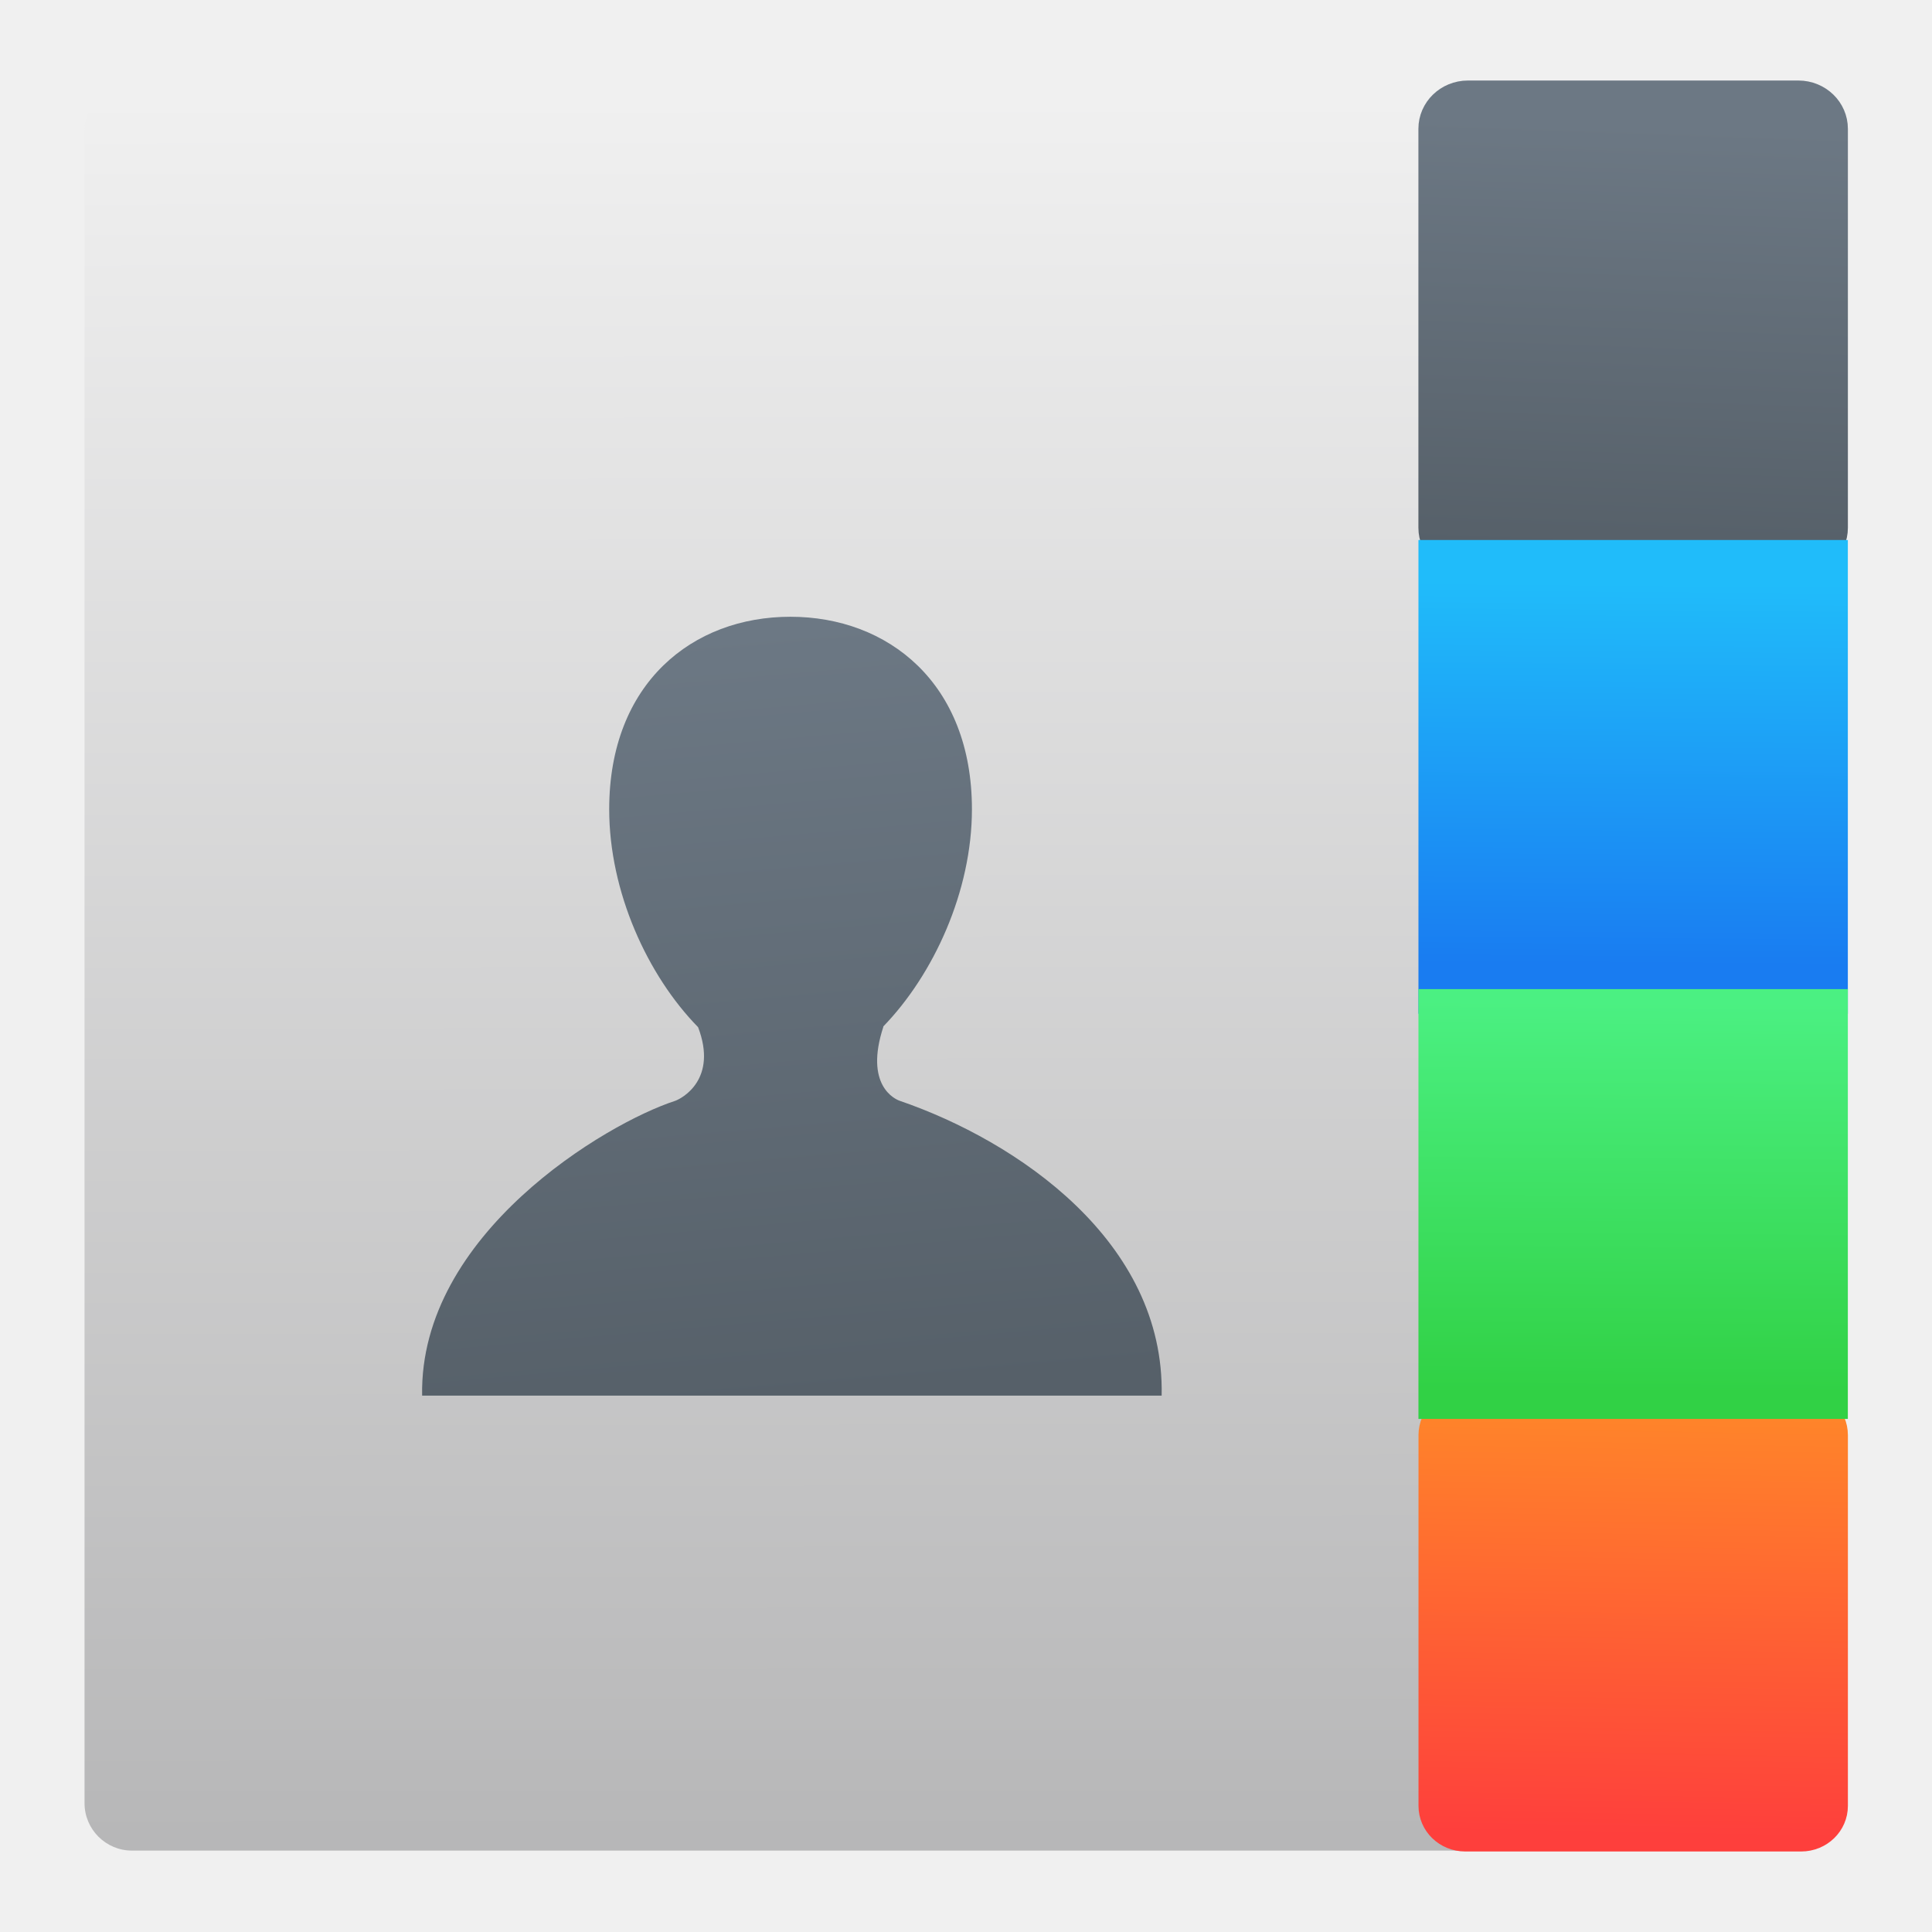
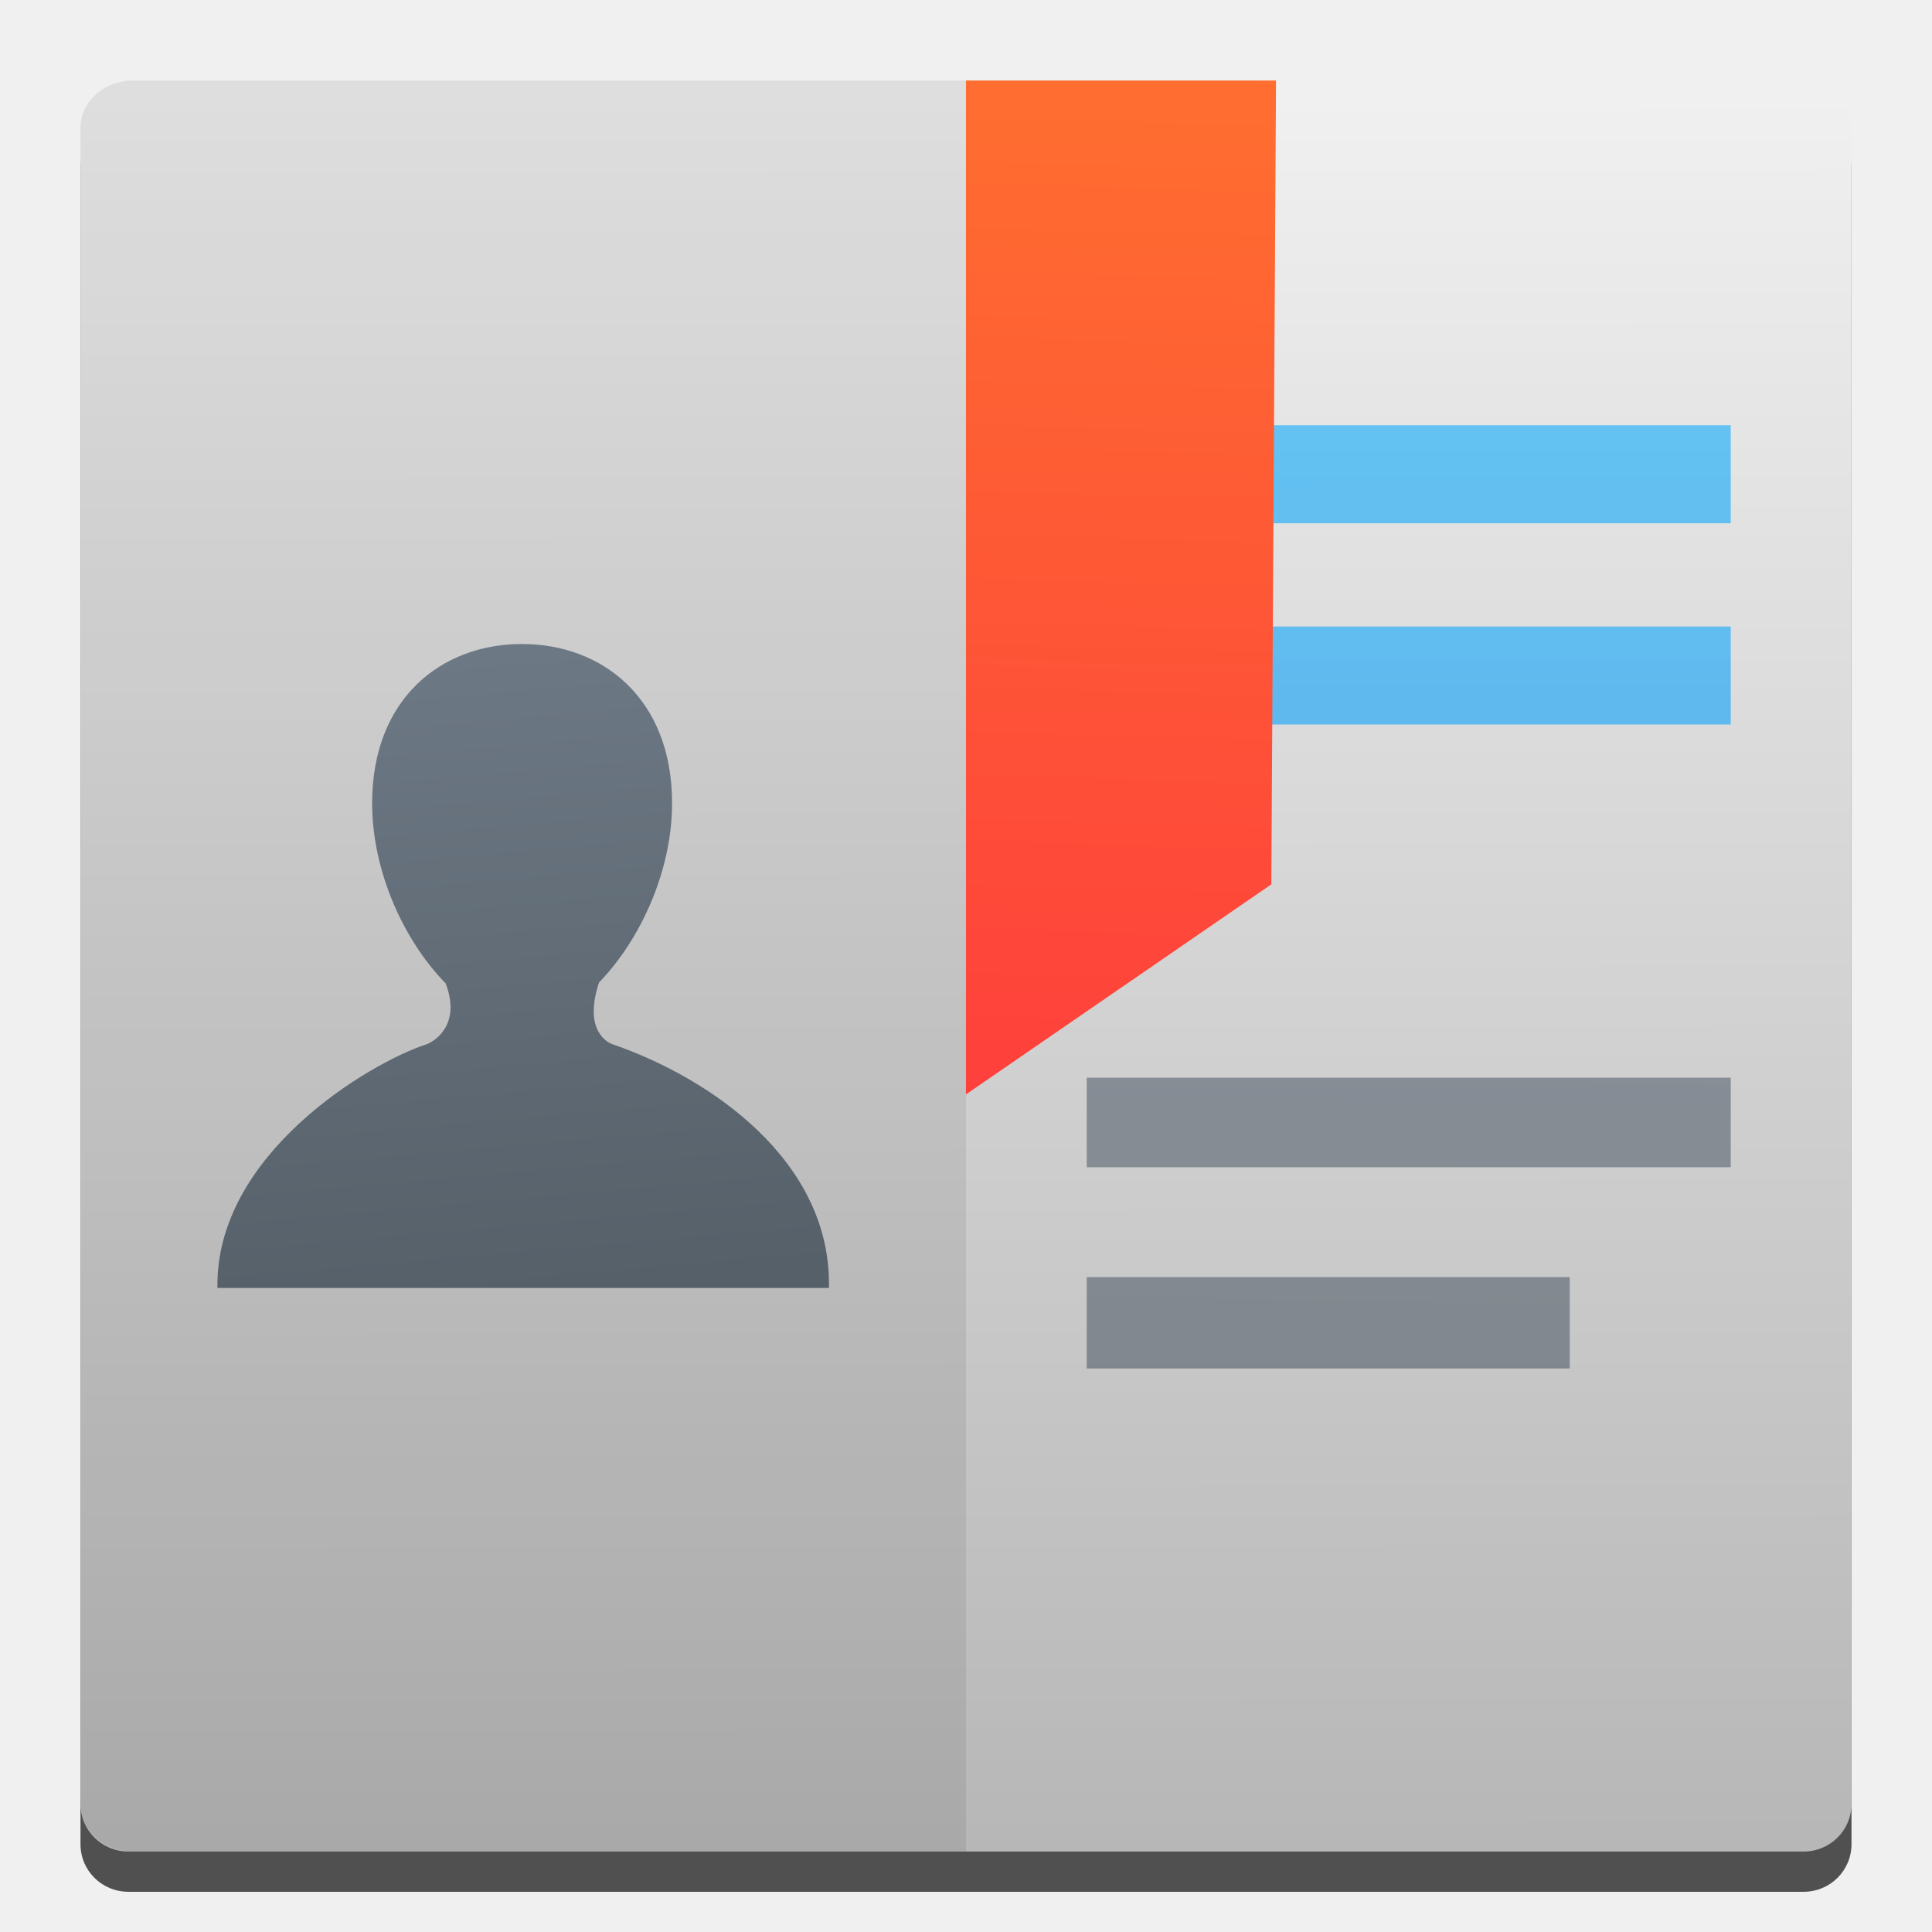
<svg xmlns="http://www.w3.org/2000/svg" xmlns:ns2="http://www.openswatchbook.org/uri/2009/osb" xmlns:xlink="http://www.w3.org/1999/xlink" width="48" height="48" id="svg5453" version="1.1">
  <defs id="defs5455">
    <linearGradient id="linearGradient4177">
      <stop style="stop-color:#b7b7b8;stop-opacity:1" offset="0" id="stop4179" />
      <stop style="stop-color:#f0f0f0;stop-opacity:1" offset="1" id="stop4181" />
    </linearGradient>
-     <linearGradient xlink:href="#linearGradient4177" id="linearGradient4183" x1="182.582" y1="531.905" x2="182.569" y2="514.319" gradientUnits="userSpaceOnUse" />
+     <linearGradient xlink:href="#linearGradient4177" id="linearGradient4183" x1="182.582" y1="531.905" x2="182.569" y2="514.319" gradientUnits="userSpaceOnUse" gradientTransform="matrix(2.478873,0,0,2.461538,-45.99198,-763.8625)" />
    <linearGradient ns2:paint="gradient" id="linearGradient4207">
      <stop id="stop3371" offset="0" style="stop-color:#3498db;stop-opacity:1;" />
      <stop id="stop3373" offset="1" style="stop-color:#3498db;stop-opacity:0;" />
    </linearGradient>
-     <linearGradient id="linearGradient4143-2">
-       <stop id="stop4145-9" offset="0" style="stop-color:#197cf1;stop-opacity:1" />
-       <stop id="stop4147-4" offset="1" style="stop-color:#20bcfa;stop-opacity:1" />
-     </linearGradient>
-     <linearGradient xlink:href="#linearGradient4143-2" id="linearGradient4402" x1="190.17" y1="522.803" x2="190.207" y2="518.655" gradientUnits="userSpaceOnUse" gradientTransform="matrix(1.002205,0,0,0.9543365,-0.419668,24.1315)" />
-     <linearGradient xlink:href="#linearGradient4143-2" id="linearGradient4410" x1="190.17" y1="522.803" x2="190.207" y2="518.655" gradientUnits="userSpaceOnUse" gradientTransform="matrix(1.002205,0,0,0.9543365,-0.419668,24.1315)" />
    <linearGradient id="linearGradient5009">
      <stop id="stop5011" offset="0" style="stop-color:#fe3f3c;stop-opacity:1" />
      <stop id="stop5013" offset="1" style="stop-color:#ff8729;stop-opacity:1" />
    </linearGradient>
-     <linearGradient xlink:href="#linearGradient5009" id="linearGradient4608" x1="189.592" y1="532.052" x2="189.694" y2="527.18" gradientUnits="userSpaceOnUse" gradientTransform="matrix(1.003418,0,0,0.929731,-0.6504181,37.39328)" />
-     <linearGradient xlink:href="#linearGradient5009" id="linearGradient4616" x1="189.592" y1="532.052" x2="189.694" y2="527.18" gradientUnits="userSpaceOnUse" gradientTransform="matrix(1.003418,0,0,0.929731,-0.6504181,37.39328)" />
-     <linearGradient id="linearGradient4201">
-       <stop id="stop4203" offset="0" style="stop-color:#31d145;stop-opacity:1" />
-       <stop id="stop4205" offset="1" style="stop-color:#4bf082;stop-opacity:1" />
-     </linearGradient>
-     <linearGradient xlink:href="#linearGradient4201" id="linearGradient4693" x1="190.041" y1="527.382" x2="190.079" y2="522.707" gradientUnits="userSpaceOnUse" gradientTransform="matrix(1.006847,0,0,0.8620535,-1.302909,72.83827)" />
-     <linearGradient xlink:href="#linearGradient4201" id="linearGradient4701" x1="190.041" y1="527.382" x2="190.079" y2="522.707" gradientUnits="userSpaceOnUse" gradientTransform="matrix(1.006847,0,0,0.8620535,-1.302909,72.83827)" />
    <linearGradient id="linearGradient4227">
      <stop id="stop4229" style="stop-color:#566069;stop-opacity:1" offset="0" />
      <stop id="stop4231" style="stop-color:#6c7884;stop-opacity:1" offset="1" />
    </linearGradient>
-     <linearGradient xlink:href="#linearGradient4227" id="linearGradient4918" x1="15.148" y1="25.271" x2="12.956" y2="0.266" gradientUnits="userSpaceOnUse" />
-     <linearGradient xlink:href="#linearGradient4227" id="linearGradient4926" x1="190.17" y1="518.769" x2="190.336" y2="514.357" gradientUnits="userSpaceOnUse" />
-     <linearGradient xlink:href="#linearGradient4227" id="linearGradient4934" x1="190.17" y1="518.769" x2="190.336" y2="514.357" gradientUnits="userSpaceOnUse" />
+     <linearGradient xlink:href="#linearGradient4227" id="linearGradient4918" x1="15.148" y1="25.271" x2="12.956" y2="0.266" gradientUnits="userSpaceOnUse" gradientTransform="matrix(0.6316692,0,0,0.6316692,389.4134,515.798)" />
+     <linearGradient xlink:href="#linearGradient5009" id="linearGradient4278" x1="366.794" y1="530.744" x2="367.105" y2="495.608" gradientUnits="userSpaceOnUse" gradientTransform="matrix(0.375,0,0,1.115276,274.6416,-64.3389)" />
+     <linearGradient xlink:href="#linearGradient4143-2" id="linearGradient4293" x1="419.932" y1="545.204" x2="419.932" y2="501.557" gradientUnits="userSpaceOnUse" gradientTransform="matrix(0.9079489,0,0,0.9934803,38.34726,4.612112)" />
+     <linearGradient id="linearGradient4143-2">
+       <stop style="stop-color:#197cf1;stop-opacity:1" offset="0" id="stop4145-9" />
+       <stop style="stop-color:#20bcfa;stop-opacity:1" offset="1" id="stop4147-4" />
+     </linearGradient>
+     <linearGradient xlink:href="#linearGradient4227" id="linearGradient4540" x1="415.148" y1="540.596" x2="415.765" y2="496.554" gradientUnits="userSpaceOnUse" gradientTransform="translate(0.50844,3.24433)" />
+     <linearGradient xlink:href="#linearGradient4143-2" id="linearGradient4559" gradientUnits="userSpaceOnUse" gradientTransform="matrix(0.9079489,0,0,0.9934803,38.34726,3.586002)" x1="419.932" y1="545.204" x2="419.932" y2="501.557" />
  </defs>
  <g id="layer1" transform="translate(-384.5714,-499.798)">
+     <path id="path4565" d="m 387.761,502.798 41.62,0 c 0.659,0 1.19,0.527 1.19,1.182 l 0,41.637 c 0,0.655 -0.531,1.182 -1.19,1.182 l -41.62,0 c -0.659,0 -1.19,-0.527 -1.19,-1.182 l 0,-41.637 c 0,-0.655 0.531,-1.182 1.19,-1.182 z" style="opacity:1;fill:#000000;fill-opacity:0.667;fill-rule:evenodd;stroke:none;stroke-width:0.7;stroke-linecap:square;stroke-linejoin:miter;stroke-miterlimit:4;stroke-dasharray:none;stroke-dashoffset:0;stroke-opacity:0.847" />
    <g id="g4682" transform="translate(1.048557,6.957094)" />
-     <g id="g5653" transform="matrix(0.2888075,0,0,0.2888075,321.8009,415.2503)">
-       <g transform="matrix(9.941115,0,0,9.941115,-3418.125,-5089.539)" id="layer1-07">
-         <g transform="translate(191.5834,25.72778)" id="g4429">
-           <g transform="matrix(0.8946295,0,0,0.8946295,18.38716,56.06336)" id="g4453">
-             <g id="g4441" style="stroke-width:0.2;stroke-miterlimit:4;stroke-dasharray:none" transform="matrix(1.001176,0,0,0.9758357,-0.3487424,12.67139)">
-               <g id="g4447" />
-             </g>
-             <g id="g3263" transform="matrix(0.9565271,0,0,0.9565271,7.975458,22.74093)">
-               <rect style="opacity:1;fill:url(#linearGradient4183);fill-opacity:1;fill-rule:evenodd;stroke:none;stroke-width:0.7;stroke-linecap:square;stroke-linejoin:miter;stroke-miterlimit:4;stroke-dasharray:none;stroke-dashoffset:0;stroke-opacity:0.847" id="rect4343" width="17.75" height="17.875" x="174.5" y="514.175" ry="0.48" />
-               <rect style="opacity:1;fill:url(#linearGradient4926);fill-opacity:1;fill-rule:evenodd;stroke:url(#linearGradient4934);stroke-width:0.4;stroke-linecap:square;stroke-linejoin:miter;stroke-miterlimit:4;stroke-dasharray:none;stroke-dashoffset:0;stroke-opacity:1" id="rect4345-3-3-3" width="3.938" height="4.735" x="188.316" y="514.097" ry="0.3" transform="matrix(1.001176,0,0,0.9758357,-0.3487442,12.6714)" />
-               <rect style="opacity:1;fill:url(#linearGradient4402);fill-opacity:1;fill-rule:evenodd;stroke:url(#linearGradient4410);stroke-width:0.391;stroke-linecap:square;stroke-linejoin:miter;stroke-miterlimit:4;stroke-dasharray:none;stroke-dashoffset:0;stroke-opacity:1" id="rect4345-3-3" width="3.946" height="4.518" x="188.312" y="518.854" ry="0" transform="matrix(1.001176,0,0,0.9758357,-0.3487442,12.6714)" />
-               <rect style="opacity:1;fill:url(#linearGradient4608);fill-opacity:1;fill-rule:evenodd;stroke:url(#linearGradient4616);stroke-width:0.386;stroke-linecap:square;stroke-linejoin:miter;stroke-miterlimit:4;stroke-dasharray:none;stroke-dashoffset:0;stroke-opacity:1" id="rect4345" width="3.951" height="4.402" x="188.31" y="527.654" ry="0.279" transform="matrix(1.001176,0,0,0.9758357,-0.3487442,12.6714)" />
-               <rect style="opacity:1;fill:url(#linearGradient4701);fill-opacity:1;fill-rule:evenodd;stroke:url(#linearGradient4693);stroke-width:0.373;stroke-linecap:square;stroke-linejoin:miter;stroke-miterlimit:4;stroke-dasharray:none;stroke-dashoffset:0;stroke-opacity:1" id="rect4345-3" width="3.964" height="4.081" x="188.303" y="523.499" ry="0" transform="matrix(1.001176,0,0,0.9758357,-0.3487442,12.6714)" />
-               <g transform="matrix(0.3109332,0,0,0.3109332,177.6371,519.573)" id="g3-7" style="fill:#515151;fill-opacity:1">
-                 <g id="g5-4" style="fill:#515151;fill-opacity:1">
-                   <path style="fill:url(#linearGradient4918);fill-opacity:1" d="M 16.428,15.744 C 16.269,15.692 15.264,15.239 15.892,13.33 l -0.009,0 C 17.52,11.644 18.771,8.931 18.771,6.26 18.771,2.153 16.04,0 12.866,0 9.69,0 6.974,2.152 6.974,6.26 c 0,2.682 1.244,5.406 2.891,7.088 0.642,1.684 -0.506,2.309 -0.746,2.396 -2.238,0.724 -8.325,4.332 -8.229,9.586 l 24.051,0 C 25.048,20.31 20.233,17.051 16.428,15.744 Z" id="path7-1" />
-                 </g>
-               </g>
-             </g>
-           </g>
-         </g>
-       </g>
+     <path style="opacity:1;fill:url(#linearGradient4183);fill-opacity:1;fill-rule:evenodd;stroke:none;stroke-width:0.7;stroke-linecap:square;stroke-linejoin:miter;stroke-miterlimit:4;stroke-dasharray:none;stroke-dashoffset:0;stroke-opacity:0.847" d="m 387.761,501.798 41.62,0 c 0.659,0 1.19,0.527 1.19,1.182 l 0,41.637 c 0,0.655 -0.531,1.182 -1.19,1.182 l -41.62,0 c -0.659,0 -1.19,-0.527 -1.19,-1.182 l 0,-41.637 c 0,-0.655 0.531,-1.182 1.19,-1.182 z" id="rect4343" />
+     <path style="opacity:1;fill:#000000;fill-opacity:0.078;fill-rule:evenodd;stroke:none;stroke-width:0.7;stroke-linecap:square;stroke-linejoin:miter;stroke-miterlimit:4;stroke-dasharray:none;stroke-dashoffset:0;stroke-opacity:0.847" d="m 408.571,501.798 -20.689,0 c -0.726,0 -1.311,0.527 -1.311,1.182 l 0,41.637 c 0,0.655 0.585,1.182 1.311,1.182 l 20.689,0 z" id="rect4263" />
+     <path id="path7-1" d="m 399.79,525.743 c -0.1,-0.033 -0.735,-0.319 -0.339,-1.525 l -0.006,0 c 1.034,-1.065 1.824,-2.779 1.824,-4.466 0,-2.594 -1.725,-3.954 -3.73,-3.954 -2.006,0 -3.722,1.359 -3.722,3.954 0,1.694 0.786,3.415 1.826,4.477 0.406,1.064 -0.32,1.459 -0.471,1.513 -1.414,0.457 -5.259,2.736 -5.198,6.055 l 15.192,0 c 0.068,-3.171 -2.974,-5.229 -5.377,-6.055 z" style="fill:url(#linearGradient4918);fill-opacity:1" />
+     <g id="g4561">
+       <path id="path4557" d="m 411.571,515.363 16,0 0,2.435 -16,0 z" style="opacity:0.653;fill:url(#linearGradient4293);fill-opacity:1;fill-rule:nonzero;stroke:none;stroke-width:1;stroke-linecap:butt;stroke-linejoin:round;stroke-miterlimit:4;stroke-dasharray:none;stroke-dashoffset:0;stroke-opacity:1" />
+       <path id="rect4283" d="m 411.571,510.363 16,0 0,2.435 -16,0 z" style="opacity:0.653;fill:url(#linearGradient4559);fill-opacity:1;fill-rule:nonzero;stroke:none;stroke-width:1;stroke-linecap:butt;stroke-linejoin:round;stroke-miterlimit:4;stroke-dasharray:none;stroke-dashoffset:0;stroke-opacity:1" />
    </g>
+     <g id="g4551" transform="translate(0,2)">
+       <path id="path4524" style="opacity:0.653;fill:url(#linearGradient4540);fill-opacity:1;fill-rule:nonzero;stroke:none;stroke-width:1;stroke-linecap:butt;stroke-linejoin:round;stroke-miterlimit:4;stroke-dasharray:none;stroke-dashoffset:0;stroke-opacity:1" d="m 411.571,529.528 12,0 0,2.27 -12,0 z m 0,-4.955 16,0 0,2.225 -16,0 z" />
+     </g>
+     <path style="opacity:1;fill:url(#linearGradient4278);fill-opacity:1;fill-rule:nonzero;stroke:none;stroke-width:1;stroke-linecap:butt;stroke-linejoin:round;stroke-miterlimit:4;stroke-dasharray:none;stroke-dashoffset:0;stroke-opacity:1" d="m 416.274,501.798 -0.117,19.972 -7.586,5.218 0,-25.19 z" id="rect4270" />
+     <g id="g4682-8" transform="translate(41.46397,7.266399)" />
  </g>
  <style type="text/css" id="style26">
	.specularity {opacity:0.5;}
	.low-specularity {opacity:0.25;}
	.full-specularity {opacity:1;}
	.black {fill:#000000;}
	.white {fill:#ffffff;}
	.outline-big {stroke-width:16;stroke:none;opacity:0.1;fill:none;}
	.outline-small {stroke-width:8;stroke:none;opacity:0.2;fill:none;}
	.stroke-highlight {fill:none;stroke:none;opacity:0.2;}
       	.base-shadow 	{fill:black;opacity:75;}
	</style>
  <style type="text/css" id="style26-7">
	.specularity {opacity:0.5;}
	.low-specularity {opacity:0.25;}
	.full-specularity {opacity:1;}
	.black {fill:#000000;}
	.white {fill:#ffffff;}
	.outline-big {stroke-width:16;stroke:none;opacity:0.1;fill:none;}
	.outline-small {stroke-width:8;stroke:none;opacity:0.2;fill:none;}
	.stroke-highlight {fill:none;stroke:none;opacity:0.2;}
       	.base-shadow 	{fill:black;opacity:75;}
	</style>
  <style id="style26-2" type="text/css">
	.specularity {opacity:0.5;}
	.low-specularity {opacity:0.25;}
	.full-specularity {opacity:1;}
	.black {fill:#000000;}
	.white {fill:#ffffff;}
	.outline-big {stroke-width:16;stroke:none;opacity:0.1;fill:none;}
	.outline-small {stroke-width:8;stroke:none;opacity:0.2;fill:none;}
	.stroke-highlight {fill:none;stroke:none;opacity:0.2;}
       	.base-shadow 	{fill:black;opacity:75;}
	</style>
  <style id="style26-7-3" type="text/css">
	.specularity {opacity:0.5;}
	.low-specularity {opacity:0.25;}
	.full-specularity {opacity:1;}
	.black {fill:#000000;}
	.white {fill:#ffffff;}
	.outline-big {stroke-width:16;stroke:none;opacity:0.1;fill:none;}
	.outline-small {stroke-width:8;stroke:none;opacity:0.2;fill:none;}
	.stroke-highlight {fill:none;stroke:none;opacity:0.2;}
       	.base-shadow 	{fill:black;opacity:75;}
	</style>
  <style id="style26-77" type="text/css">
	.specularity {opacity:0.5;}
	.low-specularity {opacity:0.25;}
	.full-specularity {opacity:1;}
	.black {fill:#000000;}
	.white {fill:#ffffff;}
	.outline-big {stroke-width:16;stroke:none;opacity:0.1;fill:none;}
	.outline-small {stroke-width:8;stroke:none;opacity:0.2;fill:none;}
	.stroke-highlight {fill:none;stroke:none;opacity:0.2;}
       	.base-shadow 	{fill:black;opacity:75;}
	</style>
  <style id="style26-7-7" type="text/css">
	.specularity {opacity:0.5;}
	.low-specularity {opacity:0.25;}
	.full-specularity {opacity:1;}
	.black {fill:#000000;}
	.white {fill:#ffffff;}
	.outline-big {stroke-width:16;stroke:none;opacity:0.1;fill:none;}
	.outline-small {stroke-width:8;stroke:none;opacity:0.2;fill:none;}
	.stroke-highlight {fill:none;stroke:none;opacity:0.2;}
       	.base-shadow 	{fill:black;opacity:75;}
	</style>
+   <style id="style26-3" type="text/css">
+ 	.specularity {opacity:0.5;}
+ 	.low-specularity {opacity:0.25;}
+ 	.full-specularity {opacity:1;}
+ 	.black {fill:#000000;}
+ 	.white {fill:#ffffff;}
+ 	.outline-big {stroke-width:16;stroke:none;opacity:0.1;fill:none;}
+ 	.outline-small {stroke-width:8;stroke:none;opacity:0.2;fill:none;}
+ 	.stroke-highlight {fill:none;stroke:none;opacity:0.2;}
+        	.base-shadow 	{fill:black;opacity:75;}
+ 	</style>
+   <style id="style26-7-6" type="text/css">
+ 	.specularity {opacity:0.5;}
+ 	.low-specularity {opacity:0.25;}
+ 	.full-specularity {opacity:1;}
+ 	.black {fill:#000000;}
+ 	.white {fill:#ffffff;}
+ 	.outline-big {stroke-width:16;stroke:none;opacity:0.1;fill:none;}
+ 	.outline-small {stroke-width:8;stroke:none;opacity:0.2;fill:none;}
+ 	.stroke-highlight {fill:none;stroke:none;opacity:0.2;}
+        	.base-shadow 	{fill:black;opacity:75;}
+ 	</style>
+   <style type="text/css" id="style26-2-1">
+ 	.specularity {opacity:0.5;}
+ 	.low-specularity {opacity:0.25;}
+ 	.full-specularity {opacity:1;}
+ 	.black {fill:#000000;}
+ 	.white {fill:#ffffff;}
+ 	.outline-big {stroke-width:16;stroke:none;opacity:0.1;fill:none;}
+ 	.outline-small {stroke-width:8;stroke:none;opacity:0.2;fill:none;}
+ 	.stroke-highlight {fill:none;stroke:none;opacity:0.2;}
+        	.base-shadow 	{fill:black;opacity:75;}
+ 	</style>
+   <style type="text/css" id="style26-7-3-2">
+ 	.specularity {opacity:0.5;}
+ 	.low-specularity {opacity:0.25;}
+ 	.full-specularity {opacity:1;}
+ 	.black {fill:#000000;}
+ 	.white {fill:#ffffff;}
+ 	.outline-big {stroke-width:16;stroke:none;opacity:0.1;fill:none;}
+ 	.outline-small {stroke-width:8;stroke:none;opacity:0.2;fill:none;}
+ 	.stroke-highlight {fill:none;stroke:none;opacity:0.2;}
+        	.base-shadow 	{fill:black;opacity:75;}
+ 	</style>
+   <style type="text/css" id="style26-77-9">
+ 	.specularity {opacity:0.5;}
+ 	.low-specularity {opacity:0.25;}
+ 	.full-specularity {opacity:1;}
+ 	.black {fill:#000000;}
+ 	.white {fill:#ffffff;}
+ 	.outline-big {stroke-width:16;stroke:none;opacity:0.1;fill:none;}
+ 	.outline-small {stroke-width:8;stroke:none;opacity:0.2;fill:none;}
+ 	.stroke-highlight {fill:none;stroke:none;opacity:0.2;}
+        	.base-shadow 	{fill:black;opacity:75;}
+ 	</style>
+   <style type="text/css" id="style26-7-7-3">
+ 	.specularity {opacity:0.5;}
+ 	.low-specularity {opacity:0.25;}
+ 	.full-specularity {opacity:1;}
+ 	.black {fill:#000000;}
+ 	.white {fill:#ffffff;}
+ 	.outline-big {stroke-width:16;stroke:none;opacity:0.1;fill:none;}
+ 	.outline-small {stroke-width:8;stroke:none;opacity:0.2;fill:none;}
+ 	.stroke-highlight {fill:none;stroke:none;opacity:0.2;}
+        	.base-shadow 	{fill:black;opacity:75;}
+ 	</style>
</svg>
